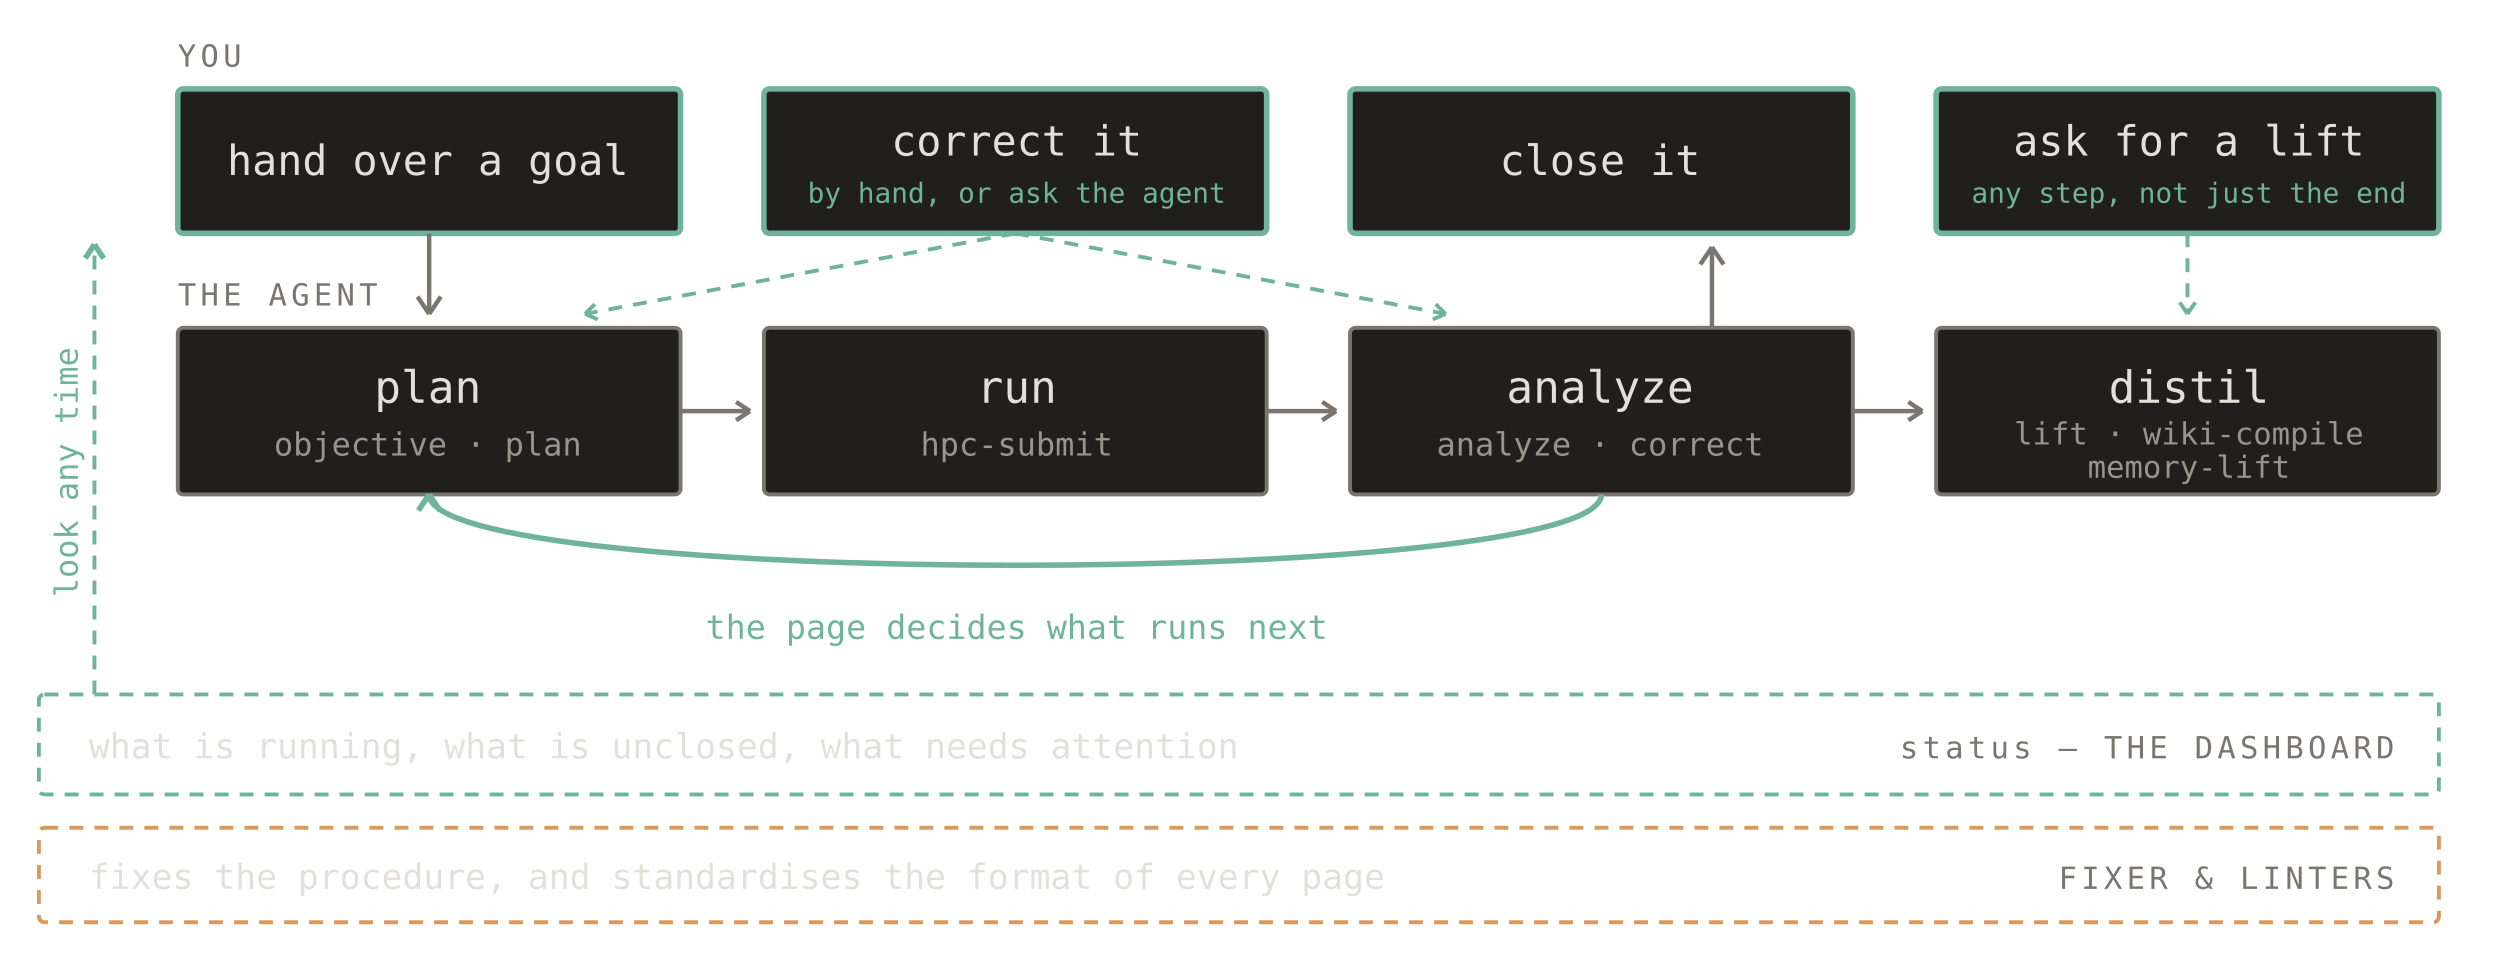
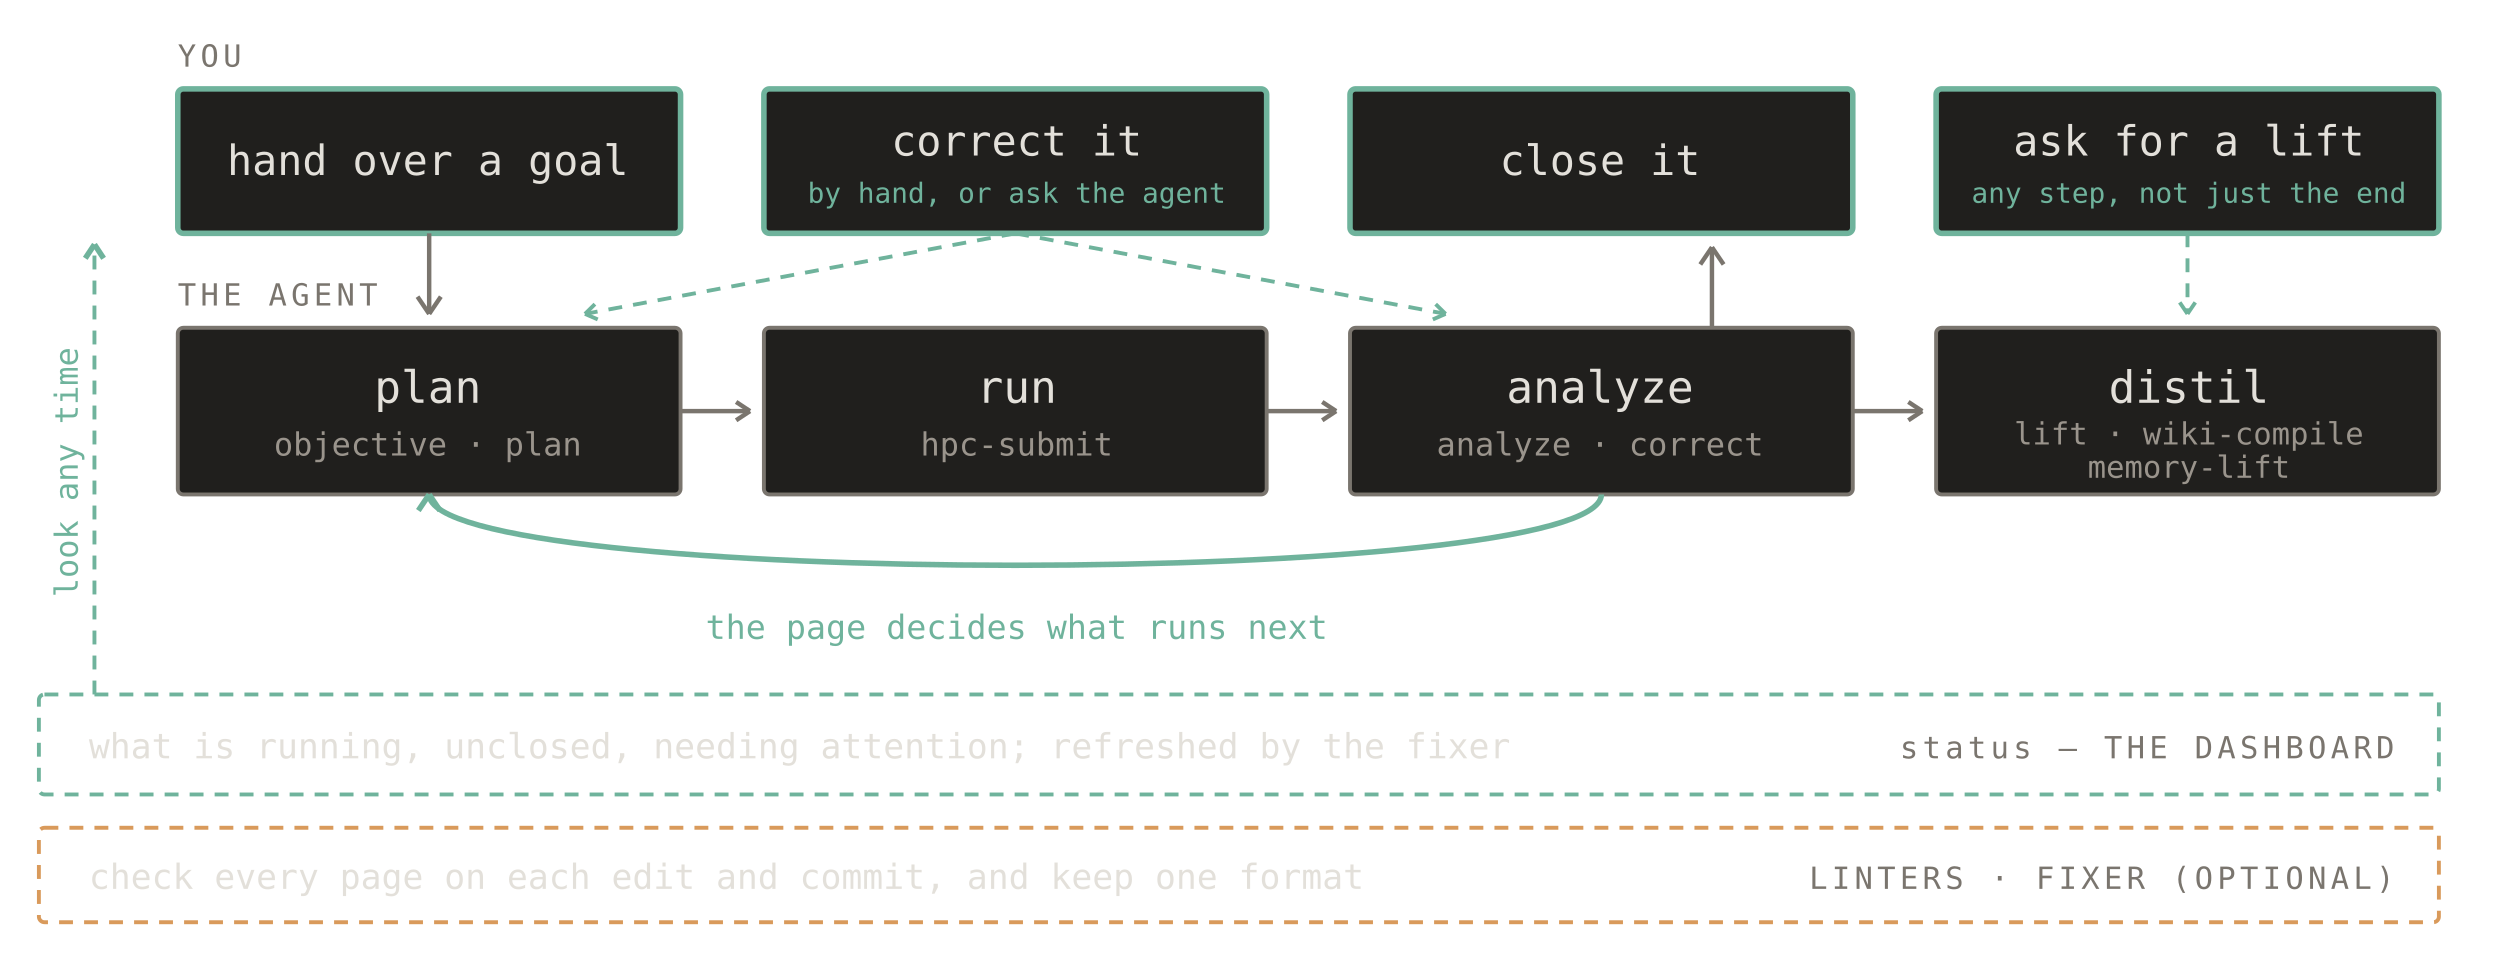
- <svg xmlns="http://www.w3.org/2000/svg" viewBox="0 0 900 344" role="img" aria-label="Two lanes and two bands. Top, what only you do: hand over a goal, correct it at any step, close it, ask for a lift. Below it, what the agent does: plan, run, analyze, distil, each naming the skills it drives, with an arc returning from analyze to plan where the page decides what runs next. Beneath both, the dashboard showing what is running, unclosed and needing attention; and the fixer with the linters, which fix the procedure and standardise the format of every page.">
+ <svg xmlns="http://www.w3.org/2000/svg" viewBox="0 0 900 344" role="img" aria-label="Two lanes and two bands. Top, what only you do: hand over a goal, correct it at any step, close it, ask for a lift. Below it, what the agent does: plan, run, analyze, distil, each naming the skills it drives, with an arc returning from analyze to plan where the page decides what runs next. Beneath both, the dashboard showing what is running, unclosed and needing attention; and the linters, which check every page on each edit and commit, with the optional fixer that re-runs them and keeps the dashboard current in the background.">
  <text font-family="ui-monospace,SFMono-Regular,Menlo,Consolas,monospace" fill="#7A756E" letter-spacing="0.14em" x="64" y="24" text-anchor="start" style="font-size:11px">YOU</text>
  <rect fill="#201F1D" stroke="#6FB39C" stroke-width="2" x="64" y="32" width="181" height="52" rx="2" />
  <text font-family="ui-monospace,SFMono-Regular,Menlo,Consolas,monospace" fill="#E3E0DA" x="154" y="63" text-anchor="middle" style="font-size:15px">hand over a goal</text>
  <rect fill="#201F1D" stroke="#6FB39C" stroke-width="2" x="275" y="32" width="181" height="52" rx="2" />
  <text font-family="ui-monospace,SFMono-Regular,Menlo,Consolas,monospace" fill="#E3E0DA" x="366" y="56" text-anchor="middle" style="font-size:15px">correct it</text>
  <text font-family="ui-monospace,SFMono-Regular,Menlo,Consolas,monospace" fill="#6FB39C" x="366" y="73" text-anchor="middle" style="font-size:10px">by hand, or ask the agent</text>
  <rect fill="#201F1D" stroke="#6FB39C" stroke-width="2" x="486" y="32" width="181" height="52" rx="2" />
  <text font-family="ui-monospace,SFMono-Regular,Menlo,Consolas,monospace" fill="#E3E0DA" x="576" y="63" text-anchor="middle" style="font-size:15px">close it</text>
  <rect fill="#201F1D" stroke="#6FB39C" stroke-width="2" x="697" y="32" width="181" height="52" rx="2" />
  <text font-family="ui-monospace,SFMono-Regular,Menlo,Consolas,monospace" fill="#E3E0DA" x="788" y="56" text-anchor="middle" style="font-size:15px">ask for a lift</text>
  <text font-family="ui-monospace,SFMono-Regular,Menlo,Consolas,monospace" fill="#6FB39C" x="788" y="73" text-anchor="middle" style="font-size:10px">any step, not just the end</text>
  <text font-family="ui-monospace,SFMono-Regular,Menlo,Consolas,monospace" fill="#7A756E" letter-spacing="0.14em" x="64" y="110" text-anchor="start" style="font-size:11px">THE AGENT</text>
  <rect fill="#201F1D" stroke="#7A756E" stroke-width="1.4" x="64" y="118" width="181" height="60" rx="2" />
  <text font-family="ui-monospace,SFMono-Regular,Menlo,Consolas,monospace" fill="#E3E0DA" x="154" y="145" text-anchor="middle" style="font-size:16px">plan</text>
  <text font-family="ui-monospace,SFMono-Regular,Menlo,Consolas,monospace" fill="#9A948C" x="154" y="164" text-anchor="middle" style="font-size:11.5px">objective · plan</text>
  <rect fill="#201F1D" stroke="#7A756E" stroke-width="1.4" x="275" y="118" width="181" height="60" rx="2" />
  <text font-family="ui-monospace,SFMono-Regular,Menlo,Consolas,monospace" fill="#E3E0DA" x="366" y="145" text-anchor="middle" style="font-size:16px">run</text>
  <text font-family="ui-monospace,SFMono-Regular,Menlo,Consolas,monospace" fill="#9A948C" x="366" y="164" text-anchor="middle" style="font-size:11.5px">hpc-submit</text>
  <rect fill="#201F1D" stroke="#7A756E" stroke-width="1.4" x="486" y="118" width="181" height="60" rx="2" />
  <text font-family="ui-monospace,SFMono-Regular,Menlo,Consolas,monospace" fill="#E3E0DA" x="576" y="145" text-anchor="middle" style="font-size:16px">analyze</text>
  <text font-family="ui-monospace,SFMono-Regular,Menlo,Consolas,monospace" fill="#9A948C" x="576" y="164" text-anchor="middle" style="font-size:11.5px">analyze · correct</text>
  <rect fill="#201F1D" stroke="#7A756E" stroke-width="1.4" x="697" y="118" width="181" height="60" rx="2" />
  <text font-family="ui-monospace,SFMono-Regular,Menlo,Consolas,monospace" fill="#E3E0DA" x="788" y="145" text-anchor="middle" style="font-size:16px">distil</text>
  <text font-family="ui-monospace,SFMono-Regular,Menlo,Consolas,monospace" fill="#9A948C" x="788" y="160" text-anchor="middle" style="font-size:11px">lift · wiki-compile</text>
  <text font-family="ui-monospace,SFMono-Regular,Menlo,Consolas,monospace" fill="#9A948C" x="788" y="172" text-anchor="middle" style="font-size:11px">memory-lift</text>
  <line fill="none" stroke="#7A756E" stroke-width="1.6" x1="154.5" y1="84.0" x2="154.5" y2="113.0" />
  <line fill="none" stroke="#7A756E" stroke-width="1.6" x1="154.5" y1="113.0" x2="150.3" y2="106.8" />
  <line fill="none" stroke="#7A756E" stroke-width="1.6" x1="154.5" y1="113.0" x2="158.7" y2="106.8" />
  <line fill="none" stroke="#7A756E" stroke-width="1.6" x1="616.3" y1="118.0" x2="616.3" y2="89.0" />
  <line fill="none" stroke="#7A756E" stroke-width="1.6" x1="616.3" y1="89.0" x2="620.5" y2="95.2" />
  <line fill="none" stroke="#7A756E" stroke-width="1.6" x1="616.3" y1="89.0" x2="612.1" y2="95.2" />
  <line fill="none" stroke="#6FB39C" stroke-width="1.4" stroke-dasharray="5 4" x1="365.5" y1="84.0" x2="520.4" y2="113.0" />
  <line fill="none" stroke="#6FB39C" stroke-width="1.4" stroke-dasharray="5 4" x1="520.4" y1="113.0" x2="513.5" y2="116.0" />
  <line fill="none" stroke="#6FB39C" stroke-width="1.4" stroke-dasharray="5 4" x1="520.4" y1="113.0" x2="515.0" y2="107.7" />
  <line fill="none" stroke="#6FB39C" stroke-width="1.4" stroke-dasharray="5 4" x1="365.5" y1="84.0" x2="210.6" y2="113.0" />
  <line fill="none" stroke="#6FB39C" stroke-width="1.4" stroke-dasharray="5 4" x1="210.6" y1="113.0" x2="216.0" y2="107.7" />
  <line fill="none" stroke="#6FB39C" stroke-width="1.4" stroke-dasharray="5 4" x1="210.6" y1="113.0" x2="217.5" y2="116.0" />
  <line fill="none" stroke="#6FB39C" stroke-width="1.4" stroke-dasharray="5 4" x1="787.5" y1="84.0" x2="787.5" y2="113.0" />
  <line fill="none" stroke="#6FB39C" stroke-width="1.4" stroke-dasharray="5 4" x1="787.5" y1="113.0" x2="783.3" y2="106.8" />
  <line fill="none" stroke="#6FB39C" stroke-width="1.4" stroke-dasharray="5 4" x1="787.5" y1="113.0" x2="791.7" y2="106.8" />
  <line fill="none" stroke="#7A756E" stroke-width="1.6" x1="245.0" y1="148.0" x2="270.0" y2="148.0" />
  <line fill="none" stroke="#7A756E" stroke-width="1.6" x1="270.0" y1="148.0" x2="265.0" y2="151.3" />
  <line fill="none" stroke="#7A756E" stroke-width="1.6" x1="270.0" y1="148.0" x2="265.0" y2="144.7" />
  <line fill="none" stroke="#7A756E" stroke-width="1.6" x1="456.0" y1="148.0" x2="481.0" y2="148.0" />
  <line fill="none" stroke="#7A756E" stroke-width="1.6" x1="481.0" y1="148.0" x2="476.0" y2="151.3" />
  <line fill="none" stroke="#7A756E" stroke-width="1.6" x1="481.0" y1="148.0" x2="476.0" y2="144.7" />
  <line fill="none" stroke="#7A756E" stroke-width="1.6" x1="667.0" y1="148.0" x2="692.0" y2="148.0" />
  <line fill="none" stroke="#7A756E" stroke-width="1.6" x1="692.0" y1="148.0" x2="687.0" y2="151.3" />
  <line fill="none" stroke="#7A756E" stroke-width="1.6" x1="692.0" y1="148.0" x2="687.0" y2="144.7" />
  <path fill="none" stroke="#6FB39C" stroke-width="2" d="M576.5,178 C576.5,212 154.5,212 154.5,178" />
  <line fill="none" stroke="#6FB39C" stroke-width="2" x1="154.5" y1="178.0" x2="158.4" y2="183.8" />
  <line fill="none" stroke="#6FB39C" stroke-width="2" x1="154.5" y1="178.0" x2="150.6" y2="183.8" />
  <text font-family="ui-monospace,SFMono-Regular,Menlo,Consolas,monospace" fill="#6FB39C" x="366" y="230" text-anchor="middle" style="font-size:12px">the page decides what runs next</text>
  <rect fill="none" stroke="#6FB39C" stroke-width="1.4" stroke-dasharray="5 4" x="14" y="250" width="864" height="36" rx="2" />
-   <text font-family="ui-monospace,SFMono-Regular,Menlo,Consolas,monospace" fill="#E3E0DA" x="32" y="273" text-anchor="start" style="font-size:12.5px">what is running, what is unclosed, what needs attention</text>
+   <text font-family="ui-monospace,SFMono-Regular,Menlo,Consolas,monospace" fill="#E3E0DA" x="32" y="273" text-anchor="start" style="font-size:12.5px">what is running, unclosed, needing attention; refreshed by the fixer</text>
  <text font-family="ui-monospace,SFMono-Regular,Menlo,Consolas,monospace" fill="#7A756E" letter-spacing="0.14em" x="862" y="273" text-anchor="end" style="font-size:11px">status — THE DASHBOARD</text>
  <line fill="none" stroke="#6FB39C" stroke-width="1.4" stroke-dasharray="5 4" x1="34" y1="250" x2="34" y2="92" />
  <line fill="none" stroke="#6FB39C" stroke-width="2" x1="34.0" y1="88.0" x2="37.3" y2="93.0" />
  <line fill="none" stroke="#6FB39C" stroke-width="2" x1="34.0" y1="88.0" x2="30.7" y2="93.0" />
  <text font-family="ui-monospace,SFMono-Regular,Menlo,Consolas,monospace" fill="#6FB39C" x="-170" y="28" text-anchor="middle" style="font-size:11.5px" transform="rotate(-90 0 0)">look any time</text>
  <rect fill="none" stroke="#D99A5B" stroke-width="1.4" stroke-dasharray="5 4" x="14" y="298" width="864" height="34" rx="2" />
-   <text font-family="ui-monospace,SFMono-Regular,Menlo,Consolas,monospace" fill="#E3E0DA" x="32" y="320" text-anchor="start" style="font-size:12.5px">fixes the procedure, and standardises the format of every page</text>
-   <text font-family="ui-monospace,SFMono-Regular,Menlo,Consolas,monospace" fill="#7A756E" letter-spacing="0.14em" x="862" y="320" text-anchor="end" style="font-size:11px">FIXER &amp; LINTERS</text>
+   <text font-family="ui-monospace,SFMono-Regular,Menlo,Consolas,monospace" fill="#E3E0DA" x="32" y="320" text-anchor="start" style="font-size:12.5px">check every page on each edit and commit, and keep one format</text>
+   <text font-family="ui-monospace,SFMono-Regular,Menlo,Consolas,monospace" fill="#7A756E" letter-spacing="0.14em" x="862" y="320" text-anchor="end" style="font-size:11px">LINTERS · FIXER (OPTIONAL)</text>
</svg>
